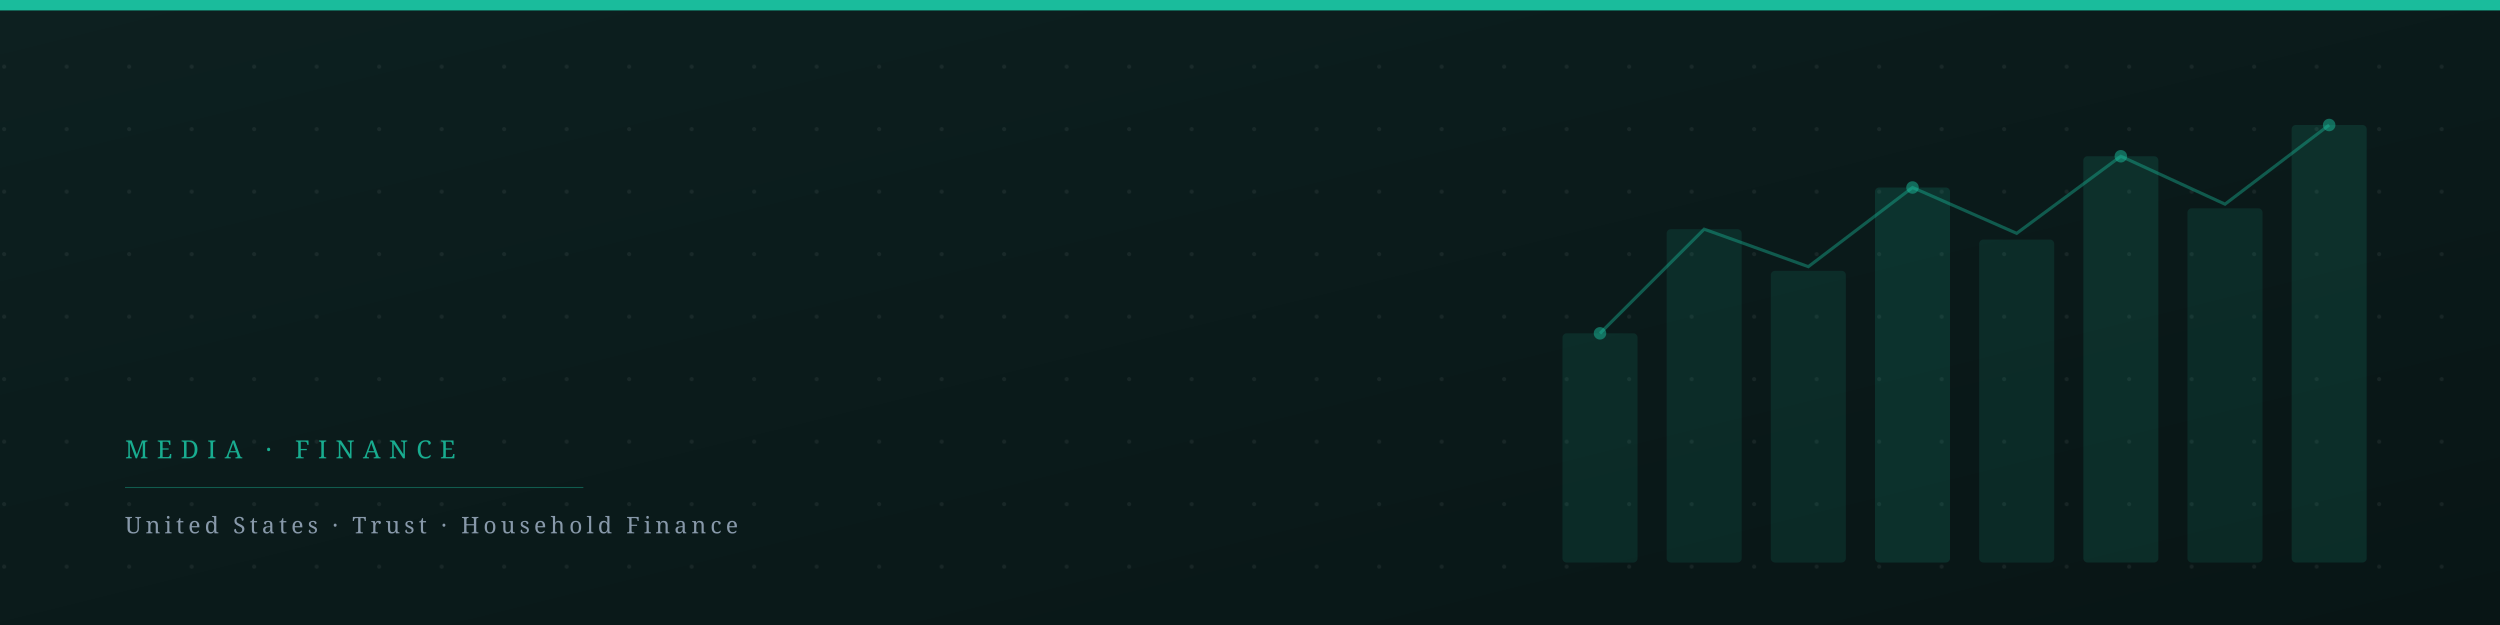
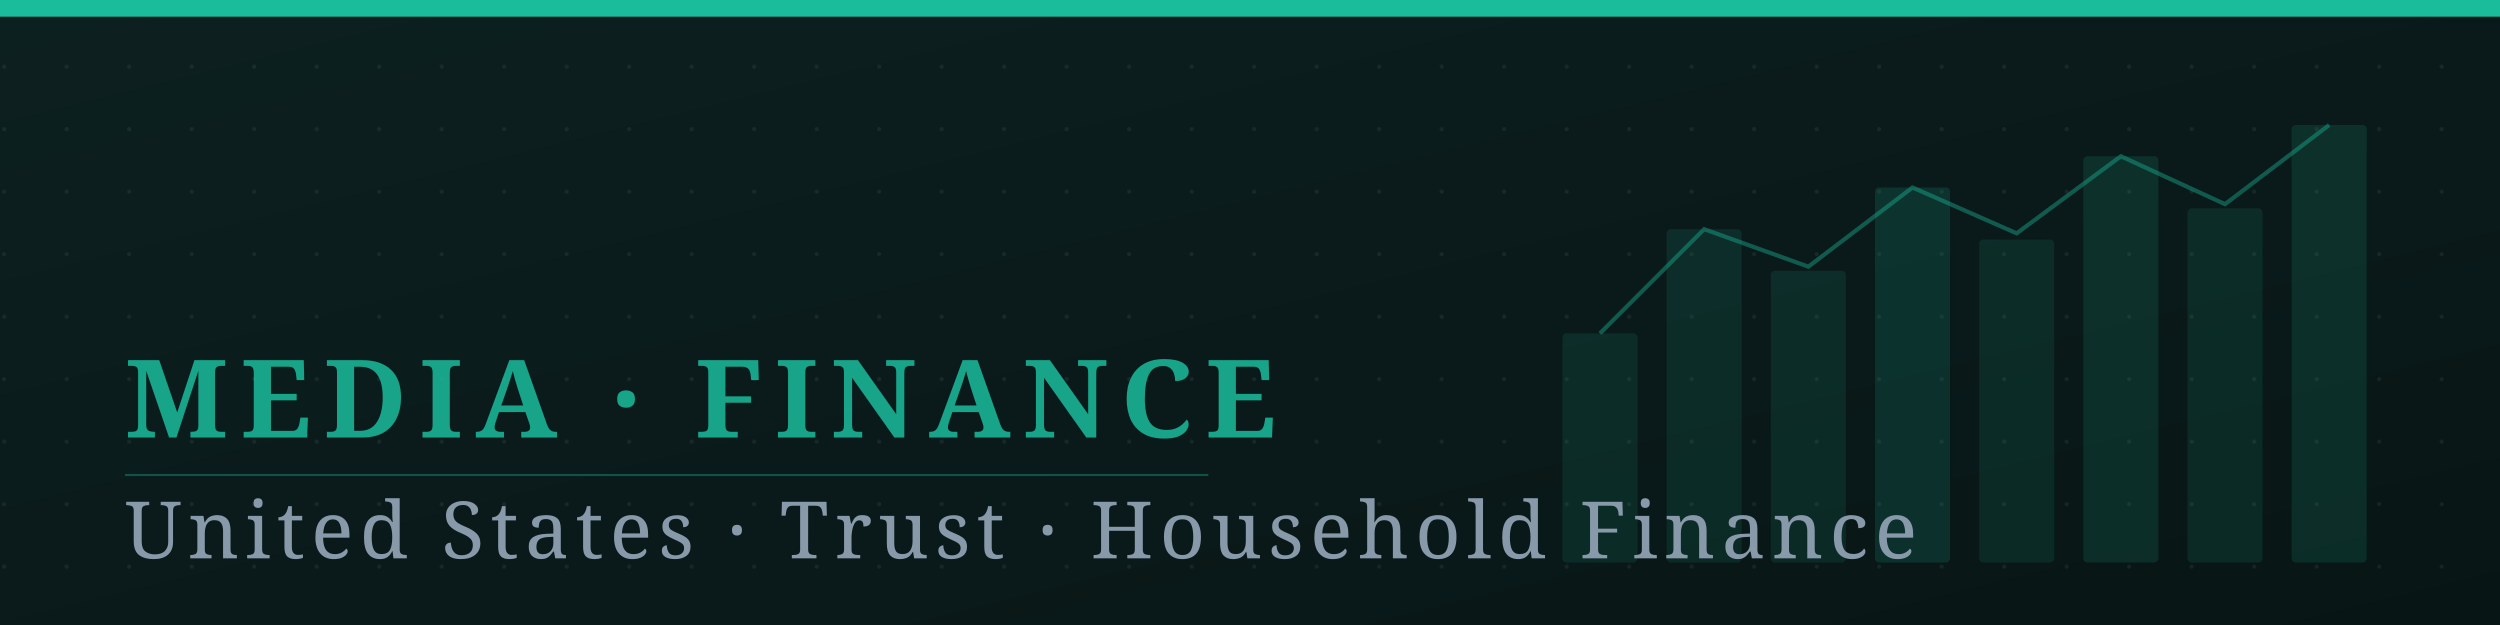
- <svg xmlns="http://www.w3.org/2000/svg" viewBox="0 0 1200 300" width="1200" height="300">
+ <svg xmlns="http://www.w3.org/2000/svg" viewBox="0 0 1200 300" preserveAspectRatio="xMidYMid meet">
  <defs>
-     <linearGradient id="bg" x1="0%" y1="0%" x2="100%" y2="100%">
+     <linearGradient id="bg-mb" x1="0%" y1="0%" x2="100%" y2="100%">
      <stop offset="0%" style="stop-color:#0d2020;stop-opacity:1" />
      <stop offset="100%" style="stop-color:#081515;stop-opacity:1" />
    </linearGradient>
-     <pattern id="dots" x="0" y="0" width="30" height="30" patternUnits="userSpaceOnUse">
+     <pattern id="dots-mb" x="0" y="0" width="30" height="30" patternUnits="userSpaceOnUse">
      <circle cx="2" cy="2" r="1" fill="#ffffff" opacity="0.06" />
    </pattern>
  </defs>
-   <rect width="1200" height="300" fill="url(#bg)" />
-   <rect width="1200" height="300" fill="url(#dots)" />
-   <rect x="0" y="0" width="1200" height="5" fill="#1abc9c" />
+   <rect width="1200" height="300" fill="url(#bg-mb)" />
+   <rect width="1200" height="300" fill="url(#dots-mb)" />
+   <rect x="0" y="0" width="1200" height="8" fill="#1abc9c" />
  <rect x="750" y="160" width="36" height="110" fill="#1abc9c" opacity="0.12" rx="2" />
  <rect x="800" y="110" width="36" height="160" fill="#1abc9c" opacity="0.12" rx="2" />
  <rect x="850" y="130" width="36" height="140" fill="#1abc9c" opacity="0.12" rx="2" />
  <rect x="900" y="90" width="36" height="180" fill="#1abc9c" opacity="0.16" rx="2" />
  <rect x="950" y="115" width="36" height="155" fill="#1abc9c" opacity="0.12" rx="2" />
  <rect x="1000" y="75" width="36" height="195" fill="#1abc9c" opacity="0.14" rx="2" />
  <rect x="1050" y="100" width="36" height="170" fill="#1abc9c" opacity="0.12" rx="2" />
  <rect x="1100" y="60" width="36" height="210" fill="#1abc9c" opacity="0.14" rx="2" />
-   <polyline points="768,160 818,110 868,128 918,90 968,112 1018,75 1068,98 1118,60" fill="none" stroke="#1abc9c" stroke-width="1.5" opacity="0.4" />
-   <circle cx="768" cy="160" r="3" fill="#1abc9c" opacity="0.5" />
-   <circle cx="918" cy="90" r="3" fill="#1abc9c" opacity="0.5" />
-   <circle cx="1018" cy="75" r="3" fill="#1abc9c" opacity="0.5" />
-   <circle cx="1118" cy="60" r="3" fill="#1abc9c" opacity="0.5" />
-   <text x="60" y="220" font-family="Georgia, serif" font-size="12" fill="#1abc9c" letter-spacing="4" opacity="0.9">MEDIA · FINANCE</text>
-   <line x1="60" y1="234" x2="280" y2="234" stroke="#1abc9c" stroke-width="0.5" opacity="0.4" />
-   <text x="60" y="256" font-family="Georgia, serif" font-size="11" fill="#8899aa" letter-spacing="2">United States · Trust · Household Finance</text>
+   <polyline points="768,160 818,110 868,128 918,90 968,112 1018,75 1068,98 1118,60" fill="none" stroke="#1abc9c" stroke-width="2" opacity="0.4" />
+   <text x="60" y="210" font-family="Georgia, serif" font-size="52" font-weight="bold" fill="#1abc9c" letter-spacing="6" opacity="0.85">MEDIA · FINANCE</text>
+   <line x1="60" y1="228" x2="580" y2="228" stroke="#1abc9c" stroke-width="1" opacity="0.35" />
+   <text x="60" y="268" font-family="Georgia, serif" font-size="38" fill="#8899aa" letter-spacing="3">United States · Trust · Household Finance</text>
</svg>
